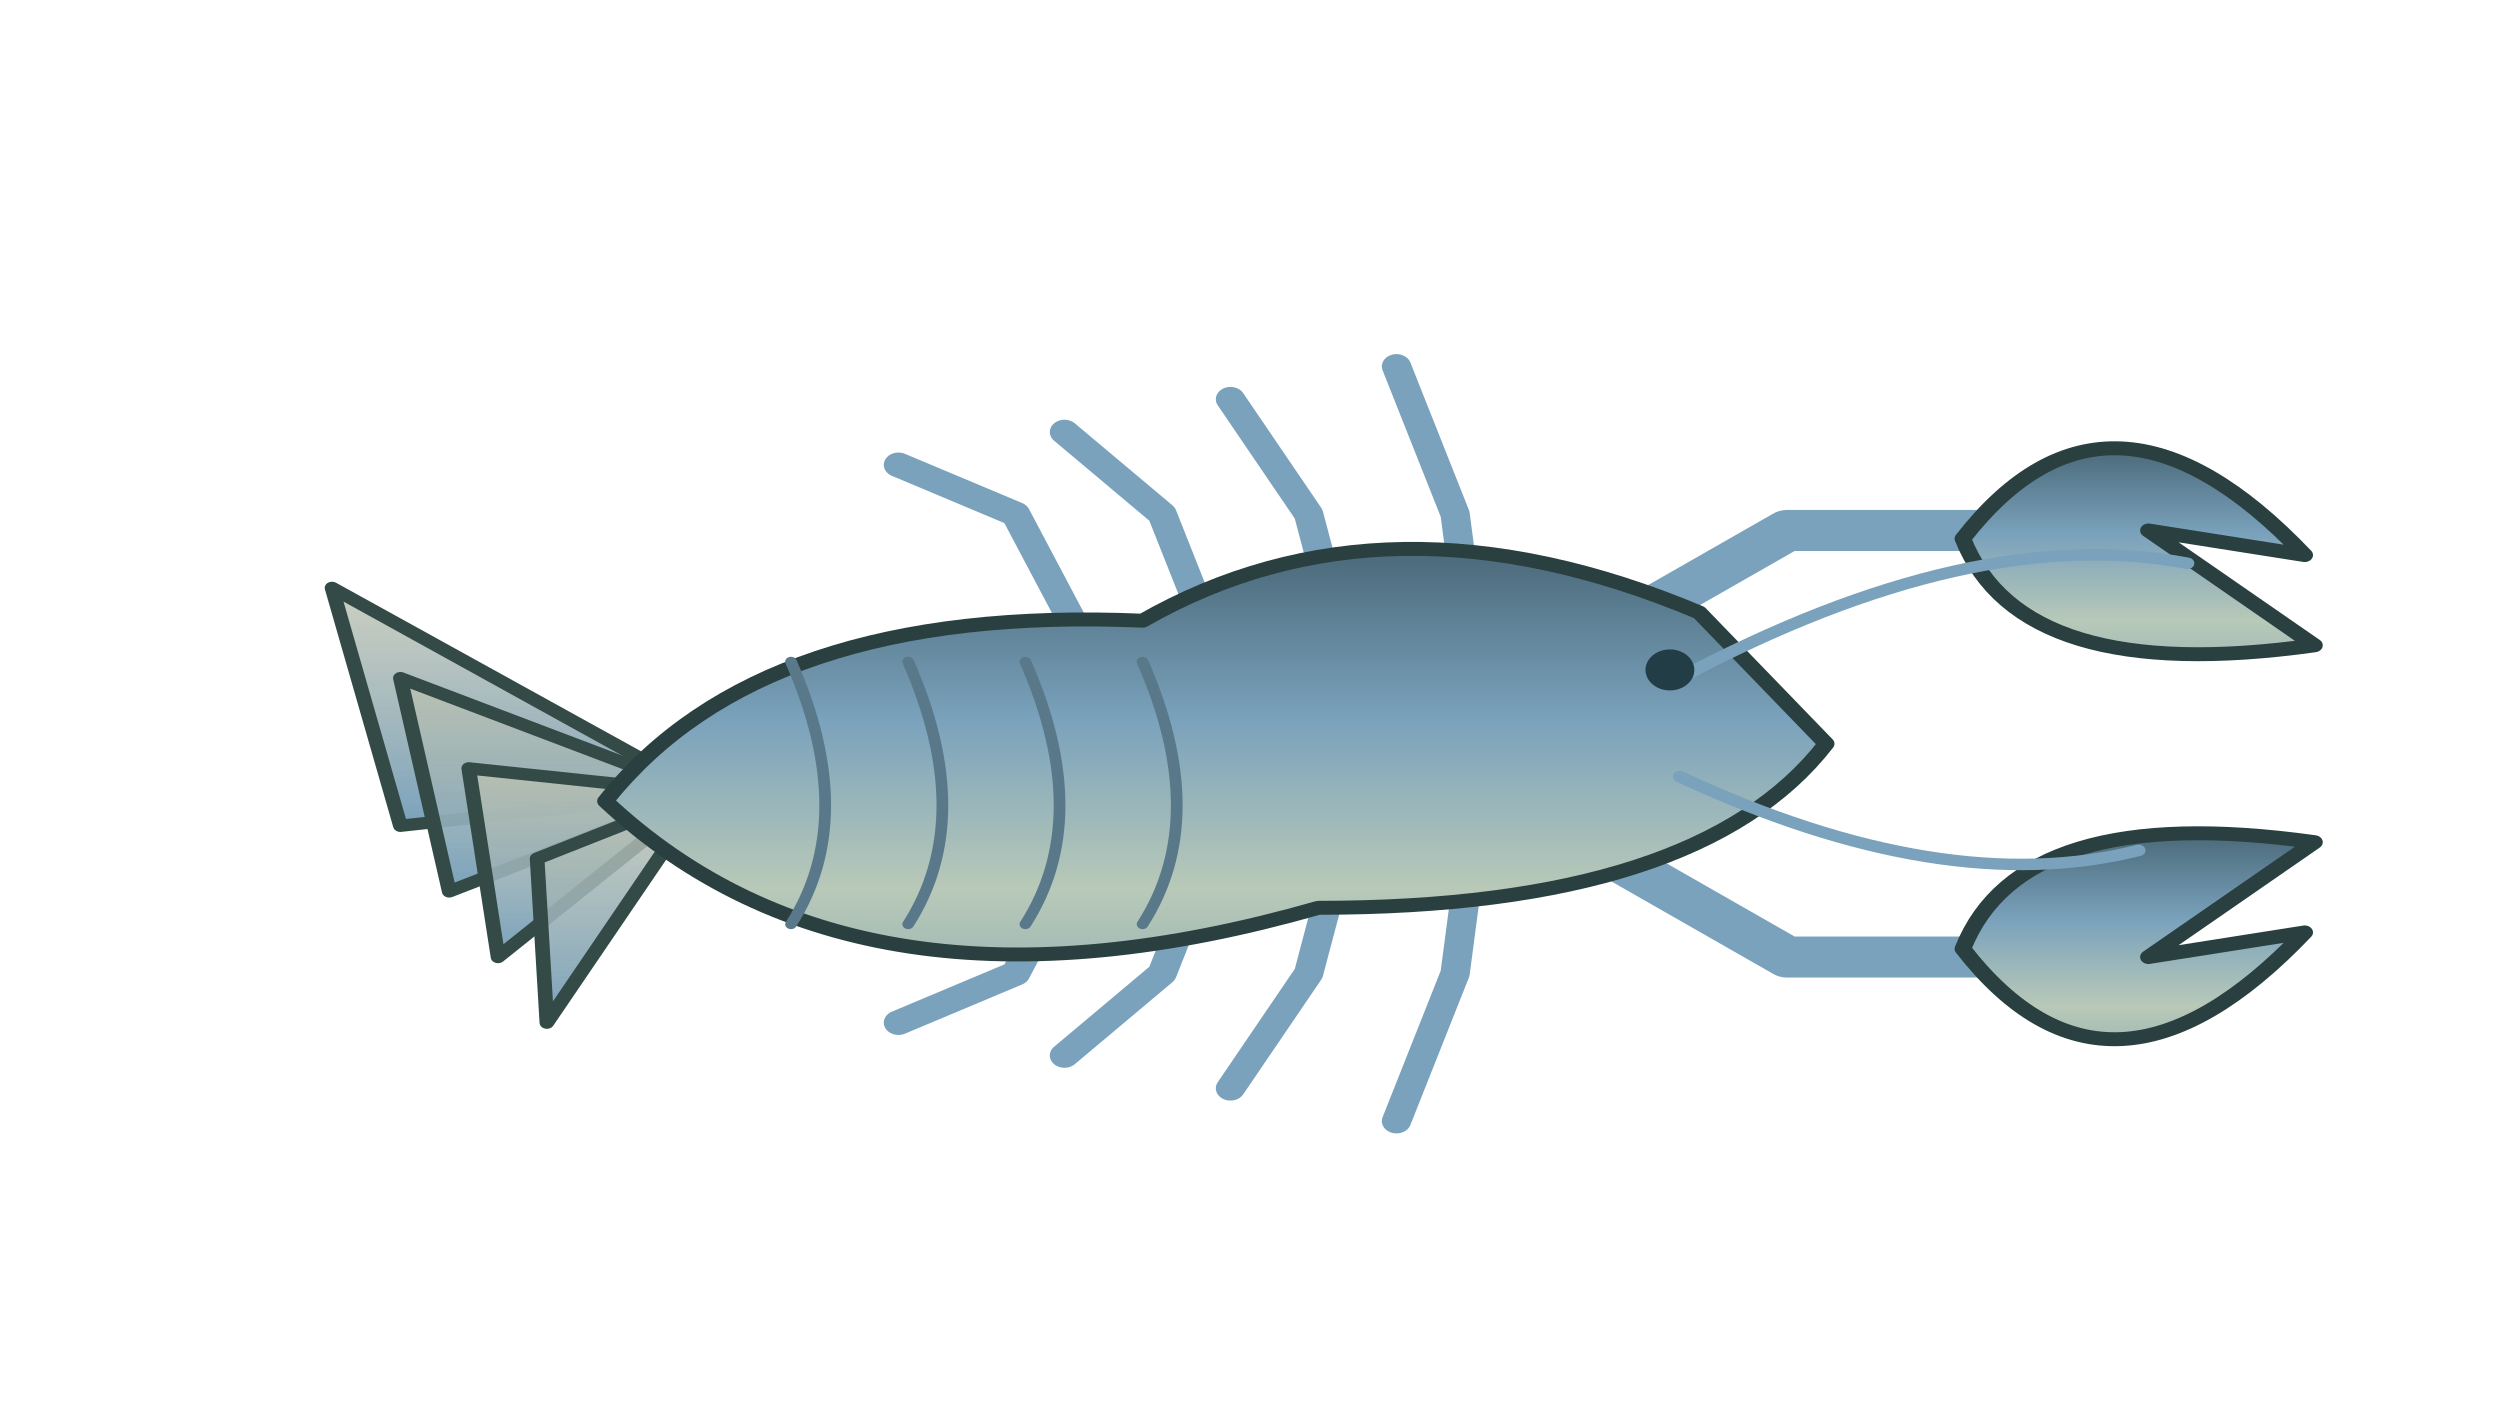
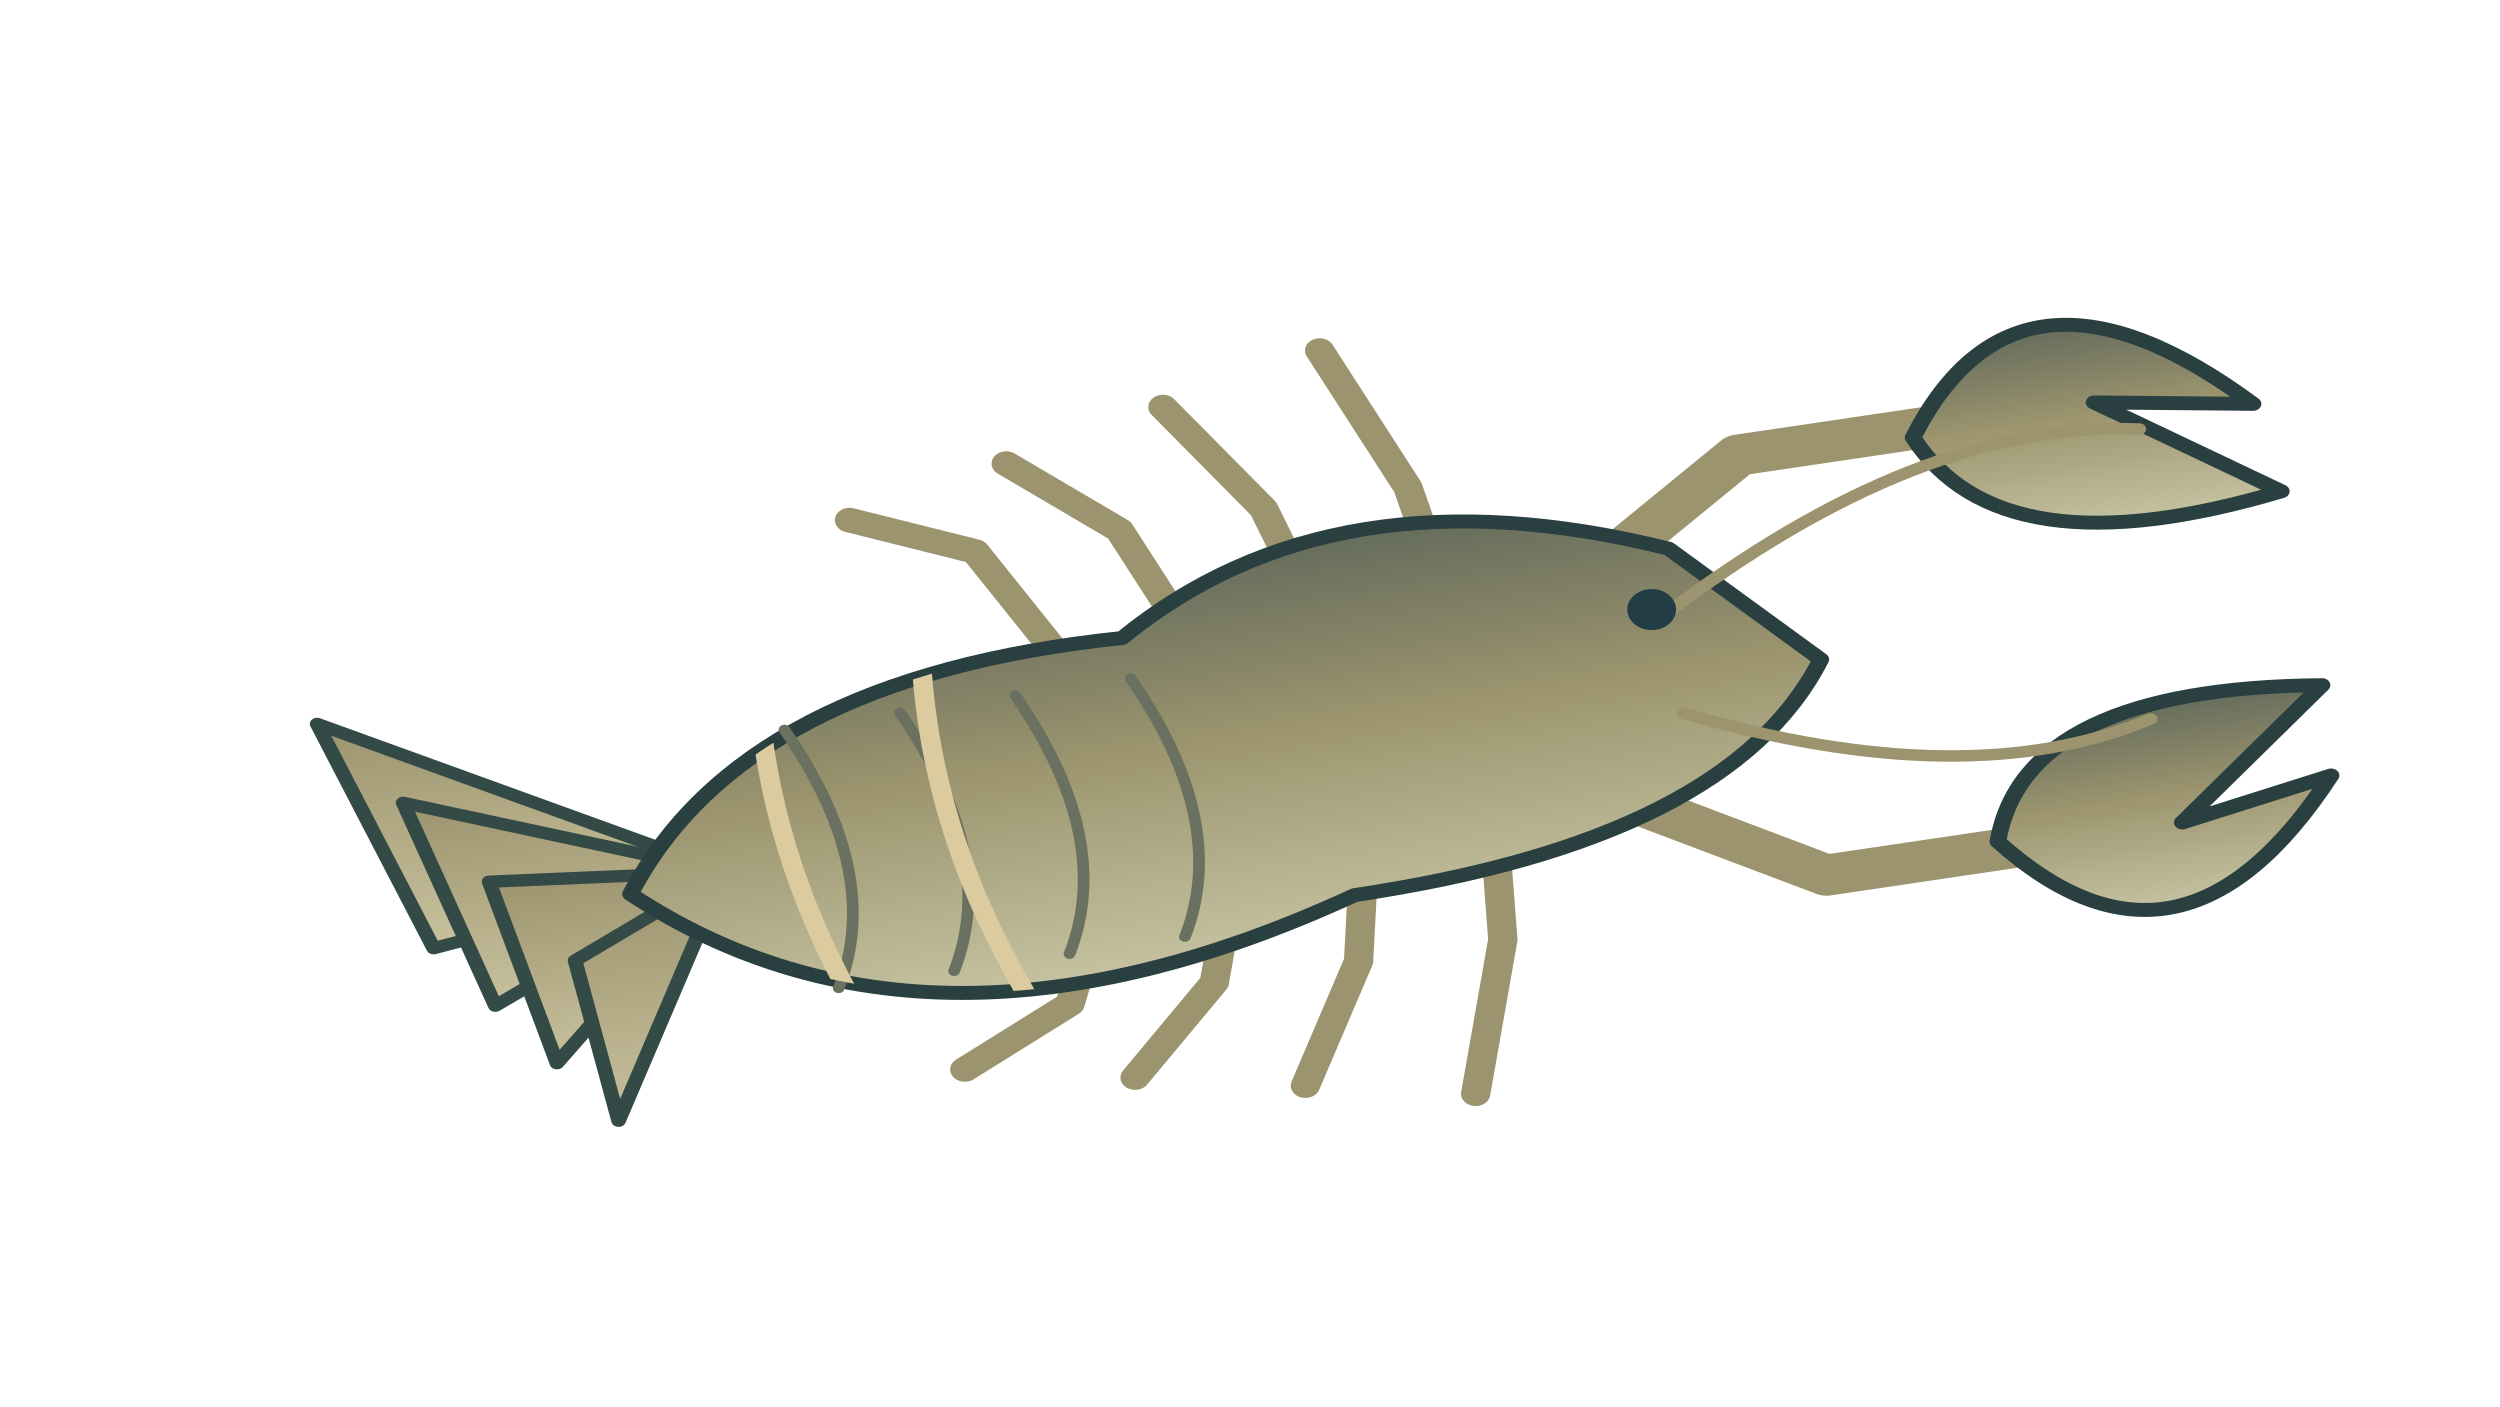
<svg xmlns="http://www.w3.org/2000/svg" width="256" height="144" viewBox="0 0 256 144">
  <defs>
-     <linearGradient id="body" x1="0" y1="0" x2="0" y2="1">
-       <stop stop-color="#4a6979" />
-       <stop offset=".42" stop-color="#7aa2bc" />
-       <stop offset=".84" stop-color="#b8c9b8" />
-       <stop offset="1" stop-color="#a5bcb5" />
+     <linearGradient id="body" x2="0" y2="1">
+       <stop stop-color="#656c5c" />
+       <stop offset=".45" stop-color="#9b946e" />
+       <stop offset="1" stop-color="#c6c3a2" />
    </linearGradient>
-     <linearGradient id="fin" x1="0" y1="1" x2="0" y2="0">
-       <stop stop-color="#7aa2bc" />
-       <stop offset="1" stop-color="#bdc2b0" stop-opacity=".78" />
+     <linearGradient id="fin" x2="0" y2="1">
+       <stop stop-color="#9b946e" />
+       <stop offset="1" stop-color="#c8c19d" />
    </linearGradient>
    <clipPath id="bodyclip">
      <path d="M 62 81 Q 78 57.0 117 59 Q 142.0 42 174 58 L 187.0 74 Q 174 94.0 135 94 Q 88 110 62 81Z" />
    </clipPath>
  </defs>
-   <g transform="translate(0 14) scale(1 .84)">
-     <path d="M 112 64 L 104 46 L 92 40" fill="none" stroke="#7aa2bc" stroke-width="3" stroke-linejoin="round" stroke-linecap="round" />
-     <path d="M 125 64 L 119 46 L 109 36" fill="none" stroke="#7aa2bc" stroke-width="3" stroke-linejoin="round" stroke-linecap="round" />
-     <path d="M 138 64 L 134 46 L 126 32" fill="none" stroke="#7aa2bc" stroke-width="3" stroke-linejoin="round" stroke-linecap="round" />
-     <path d="M 151 64 L 149 46 L 143 28" fill="none" stroke="#7aa2bc" stroke-width="3" stroke-linejoin="round" stroke-linecap="round" />
-     <path d="M 158 65 L 183 48 L 211 48" fill="none" stroke="#7aa2bc" stroke-width="5" stroke-linejoin="round" stroke-linecap="round" />
+   <g transform="translate(0 14) scale(1 .84) rotate(-10 128 72)">
+     <path d="M 112 64 L 104 46 L 92 40" fill="none" stroke="#9b946e" stroke-width="3" stroke-linejoin="round" stroke-linecap="round" />
+     <path d="M 125 64 L 119 46 L 109 36" fill="none" stroke="#9b946e" stroke-width="3" stroke-linejoin="round" stroke-linecap="round" />
+     <path d="M 138 64 L 134 46 L 126 32" fill="none" stroke="#9b946e" stroke-width="3" stroke-linejoin="round" stroke-linecap="round" />
+     <path d="M 151 64 L 149 46 L 143 28" fill="none" stroke="#9b946e" stroke-width="3" stroke-linejoin="round" stroke-linecap="round" />
+     <path d="M 158 65 L 183 48 L 211 48" fill="none" stroke="#9b946e" stroke-width="5" stroke-linejoin="round" stroke-linecap="round" />
    <path d="M 201 49 Q 216 26 236 51 L 220 48 L 237 62 Q 207 67 201 49Z" fill="url(#body)" stroke="#293f40" stroke-width="1.7" stroke-linejoin="round" stroke-linecap="round" />
-     <path d="M 112 84 L 104 102 L 92 108" fill="none" stroke="#7aa2bc" stroke-width="3" stroke-linejoin="round" stroke-linecap="round" />
-     <path d="M 125 84 L 119 102 L 109 112" fill="none" stroke="#7aa2bc" stroke-width="3" stroke-linejoin="round" stroke-linecap="round" />
-     <path d="M 138 84 L 134 102 L 126 116" fill="none" stroke="#7aa2bc" stroke-width="3" stroke-linejoin="round" stroke-linecap="round" />
-     <path d="M 151 84 L 149 102 L 143 120" fill="none" stroke="#7aa2bc" stroke-width="3" stroke-linejoin="round" stroke-linecap="round" />
-     <path d="M 158 83 L 183 100 L 211 100" fill="none" stroke="#7aa2bc" stroke-width="5" stroke-linejoin="round" stroke-linecap="round" />
+     <path d="M 112 84 L 104 102 L 92 108" fill="none" stroke="#9b946e" stroke-width="3" stroke-linejoin="round" stroke-linecap="round" />
+     <path d="M 125 84 L 119 102 L 109 112" fill="none" stroke="#9b946e" stroke-width="3" stroke-linejoin="round" stroke-linecap="round" />
+     <path d="M 138 84 L 134 102 L 126 116" fill="none" stroke="#9b946e" stroke-width="3" stroke-linejoin="round" stroke-linecap="round" />
+     <path d="M 151 84 L 149 102 L 143 120" fill="none" stroke="#9b946e" stroke-width="3" stroke-linejoin="round" stroke-linecap="round" />
+     <path d="M 158 83 L 183 100 L 211 100" fill="none" stroke="#9b946e" stroke-width="5" stroke-linejoin="round" stroke-linecap="round" />
    <path d="M 201 99 Q 216 122 236 97 L 220 100 L 237 86 Q 207 81 201 99Z" fill="url(#body)" stroke="#293f40" stroke-width="1.7" stroke-linejoin="round" stroke-linecap="round" />
    <path d="M72.00 80.00 L34.00 55.00 L41.00 84.00Z" fill="url(#fin)" stroke="#334a47" stroke-width="1.5" stroke-linejoin="round" stroke-linecap="round" />
    <path d="M72.00 80.00 L41.00 66.00 L46.00 92.00Z" fill="url(#fin)" stroke="#334a47" stroke-width="1.5" stroke-linejoin="round" stroke-linecap="round" />
    <path d="M72.00 80.00 L48.00 77.00 L51.00 100.00Z" fill="url(#fin)" stroke="#334a47" stroke-width="1.5" stroke-linejoin="round" stroke-linecap="round" />
    <path d="M72.00 80.00 L55.00 88.00 L56.00 108.00Z" fill="url(#fin)" stroke="#334a47" stroke-width="1.5" stroke-linejoin="round" stroke-linecap="round" />
    <path d="M 62 81 Q 78 57.0 117 59 Q 142.0 42 174 58 L 187.0 74 Q 174 94.0 135 94 Q 88 110 62 81Z" fill="url(#body)" stroke="#293f40" stroke-width="1.7" stroke-linejoin="round" stroke-linecap="round" />
-     <path d="M 81 64 Q 88 83 81 96" fill="none" stroke="#59798b" stroke-width="1.2" stroke-linejoin="round" stroke-linecap="round" />
-     <path d="M 93 64 Q 100 83 93 96" fill="none" stroke="#59798b" stroke-width="1.2" stroke-linejoin="round" stroke-linecap="round" />
-     <path d="M 105 64 Q 112 83 105 96" fill="none" stroke="#59798b" stroke-width="1.2" stroke-linejoin="round" stroke-linecap="round" />
-     <path d="M 117 64 Q 124 83 117 96" fill="none" stroke="#59798b" stroke-width="1.2" stroke-linejoin="round" stroke-linecap="round" />
-     <path d="M 172 66 Q 202 47 224 52 M 172 78 Q 199 93 219 87" fill="none" stroke="#7aa2bc" stroke-width="1.4" stroke-linejoin="round" stroke-linecap="round" />
+     <path d="M 81 64 Q 88 83 81 96" fill="none" stroke="#6b7160" stroke-width="1.2" stroke-linejoin="round" stroke-linecap="round" />
+     <path d="M 93 64 Q 100 83 93 96" fill="none" stroke="#6b7160" stroke-width="1.2" stroke-linejoin="round" stroke-linecap="round" />
+     <path d="M 105 64 Q 112 83 105 96" fill="none" stroke="#6b7160" stroke-width="1.2" stroke-linejoin="round" stroke-linecap="round" />
+     <path d="M 117 64 Q 124 83 117 96" fill="none" stroke="#6b7160" stroke-width="1.2" stroke-linejoin="round" stroke-linecap="round" />
+     <path d="M 172 66 Q 202 47 224 52 M 172 78 Q 199 93 219 87" fill="none" stroke="#9b946e" stroke-width="1.4" stroke-linejoin="round" stroke-linecap="round" />
    <circle cx="171.00" cy="65.00" r="2.50" fill="#233d46" />
+     <g clip-path="url(#bodyclip)" stroke="#dccb9f" stroke-width="2">
+       <path d="M85 35 Q71 73 87 112" fill="none" />
+       <path d="M102 35 Q88 73 104 112" fill="none" />
+     </g>
  </g>
</svg>
